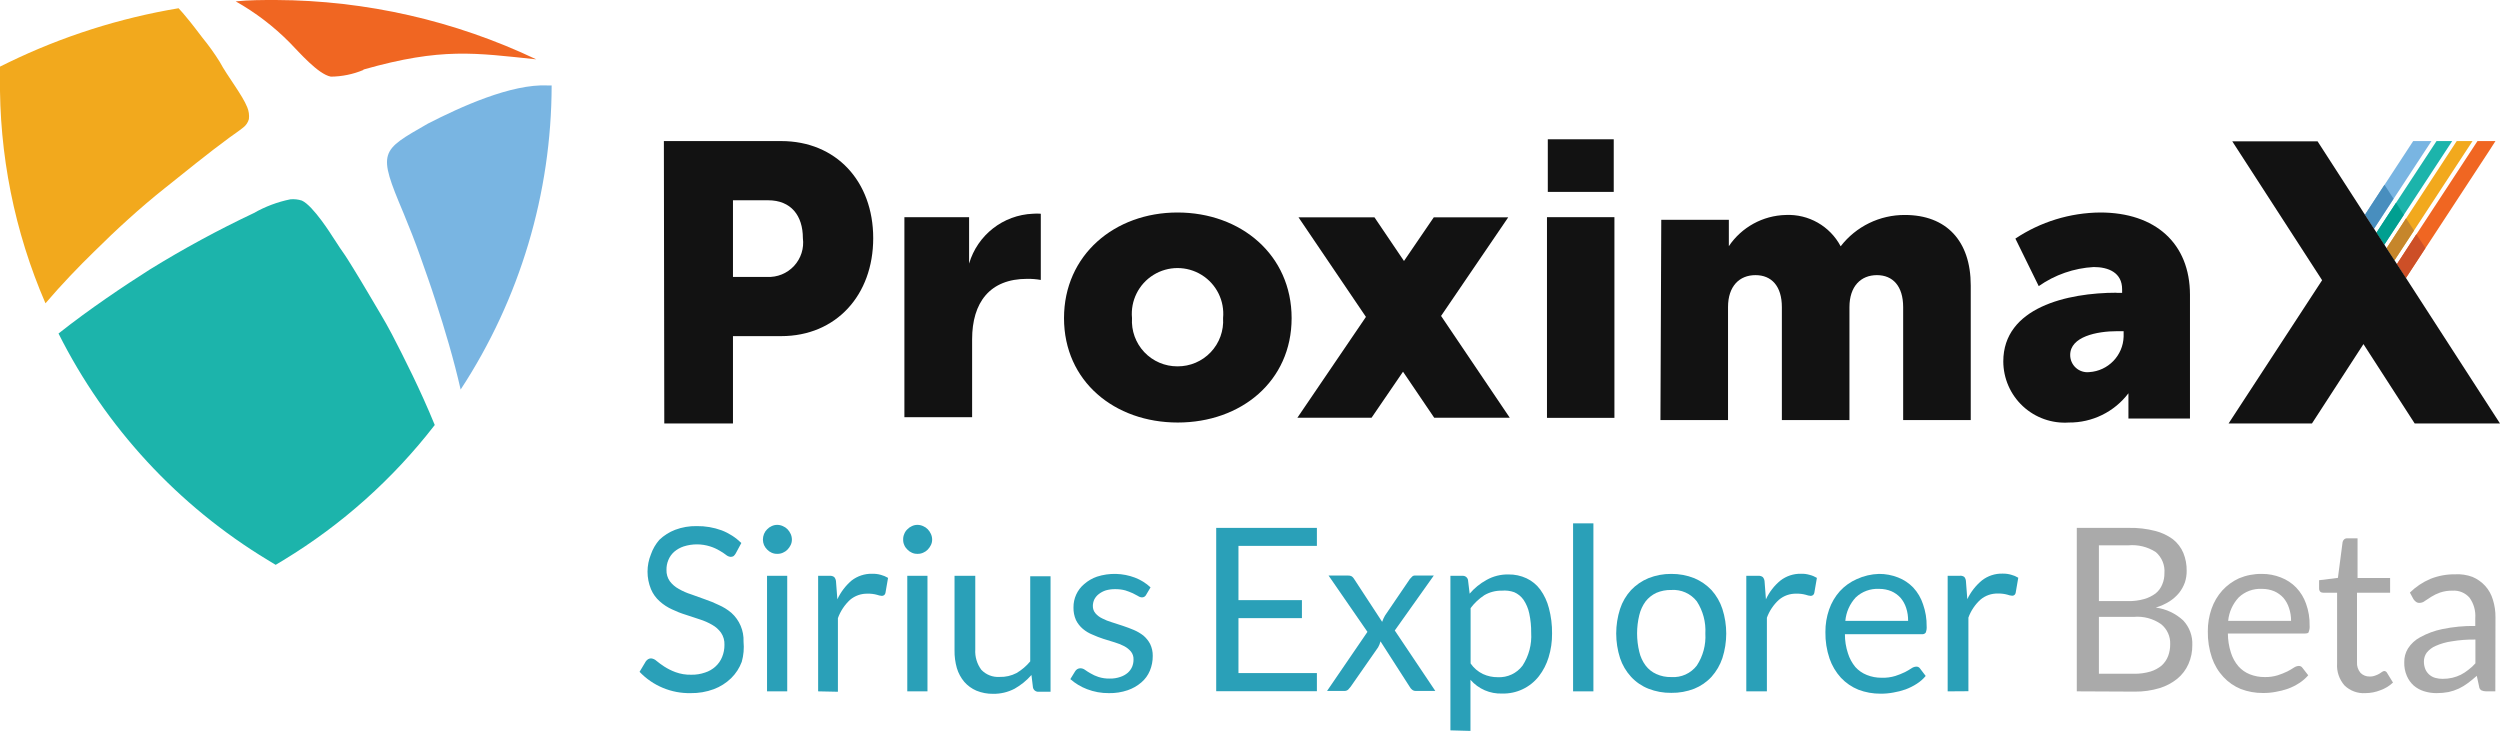
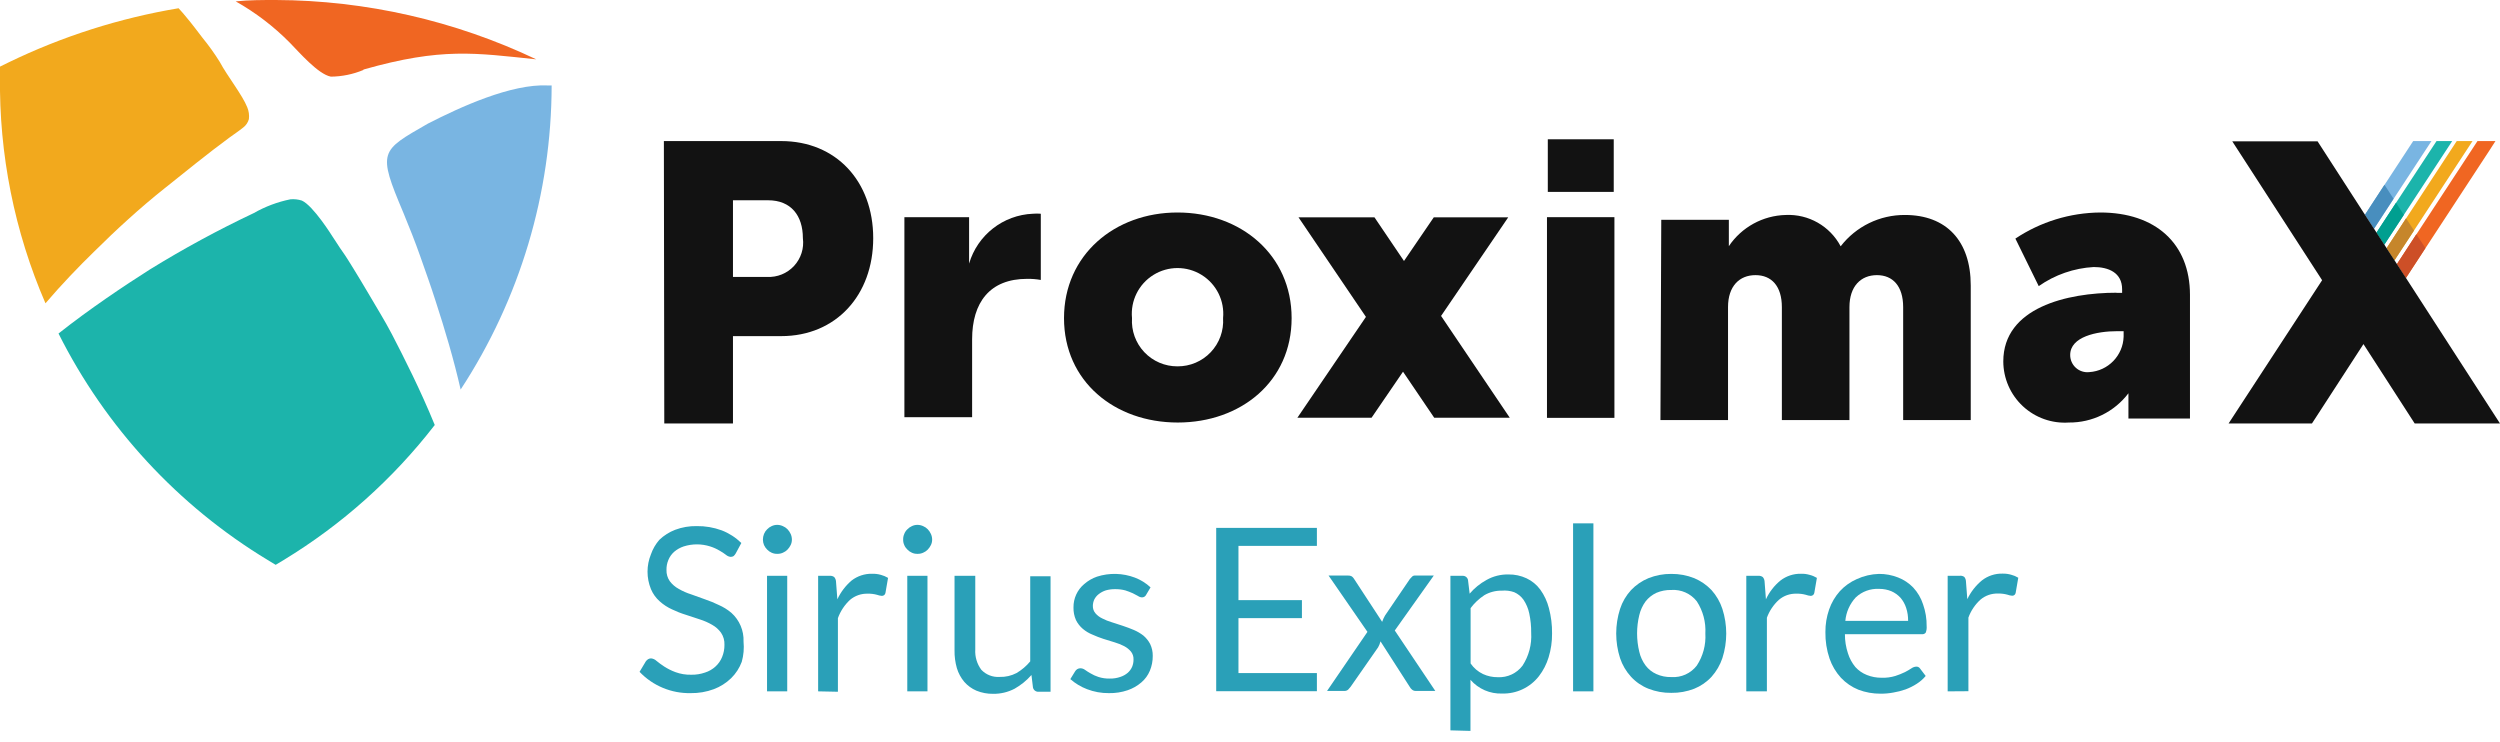
<svg xmlns="http://www.w3.org/2000/svg" id="Layer_1" data-name="Layer 1" viewBox="0 0 182 54">
  <defs>
    <style>.cls-1{fill:#2aa0b8;}.cls-2{fill:#aaa;}.cls-3,.cls-8{fill:#f06622;}.cls-3,.cls-4,.cls-5,.cls-6{fill-rule:evenodd;}.cls-11,.cls-4{fill:#79b5e2;}.cls-10,.cls-5{fill:#1cb4ab;}.cls-6,.cls-9{fill:#f2a91d;}.cls-7{fill:#121212;}.cls-12{fill:#cd4f27;}.cls-13{fill:#c6862b;}.cls-14{fill:#009f90;}.cls-15{fill:#488ebe;}</style>
  </defs>
  <path class="cls-1" d="M53.56,40.29a.79.79,0,0,1-.15.19.38.38,0,0,1-.22.06.61.61,0,0,1-.33-.14,3.48,3.48,0,0,0-.47-.31,3.17,3.17,0,0,0-.69-.31,3.18,3.18,0,0,0-1.93,0,2.08,2.08,0,0,0-.69.39,1.6,1.6,0,0,0-.42.59,1.76,1.76,0,0,0-.14.73,1.35,1.35,0,0,0,.24.82,2,2,0,0,0,.65.56,4.46,4.46,0,0,0,.91.4l1,.36c.35.12.7.26,1,.41a3.74,3.74,0,0,1,.92.57,2.67,2.67,0,0,1,.89,2.1A4,4,0,0,1,54,48.18a3.26,3.26,0,0,1-.77,1.19,3.68,3.68,0,0,1-1.26.8,4.64,4.64,0,0,1-1.69.29,5,5,0,0,1-3.72-1.55l.46-.77a.75.75,0,0,1,.16-.15.43.43,0,0,1,.22-.06.67.67,0,0,1,.39.18,6.34,6.34,0,0,0,.56.41,4.18,4.18,0,0,0,.82.41,3.1,3.1,0,0,0,1.16.19,2.88,2.88,0,0,0,1-.16,2,2,0,0,0,.76-.44,1.87,1.87,0,0,0,.48-.69,2.26,2.26,0,0,0,.17-.88,1.46,1.46,0,0,0-.25-.89,2,2,0,0,0-.64-.57,4.46,4.46,0,0,0-.91-.4l-1-.33c-.36-.11-.71-.25-1-.39a3.47,3.47,0,0,1-.91-.59,2.45,2.45,0,0,1-.64-.89,3.35,3.35,0,0,1,0-2.54A3.2,3.2,0,0,1,48,39.3a3.43,3.43,0,0,1,1.15-.73,4.23,4.23,0,0,1,1.57-.27,5.08,5.08,0,0,1,1.82.31,4.23,4.23,0,0,1,1.43.92Z" />
  <path class="cls-1" d="M57.65,39.28a.9.9,0,0,1-.09.4,1.3,1.3,0,0,1-.23.33,1,1,0,0,1-.34.23.94.94,0,0,1-.41.08.92.92,0,0,1-.4-.08,1,1,0,0,1-.33-.23,1.09,1.09,0,0,1-.23-.33,1.06,1.06,0,0,1-.08-.4,1.11,1.11,0,0,1,.08-.41,1,1,0,0,1,.23-.34,1,1,0,0,1,.33-.23.93.93,0,0,1,.4-.09,1,1,0,0,1,.41.09,1,1,0,0,1,.34.23,1.2,1.2,0,0,1,.23.34A1,1,0,0,1,57.65,39.28Zm-.34,2.64v8.41H55.84V41.92Z" />
  <path class="cls-1" d="M59.56,50.33V41.92h.84a.47.47,0,0,1,.33.09.53.53,0,0,1,.13.31l.1,1.31A4,4,0,0,1,62,42.26a2.36,2.36,0,0,1,1.49-.49,2.12,2.12,0,0,1,.64.08,2,2,0,0,1,.52.22l-.19,1.1a.26.26,0,0,1-.26.21,1.4,1.4,0,0,1-.36-.08,2.3,2.3,0,0,0-.67-.08,1.91,1.91,0,0,0-1.29.45A3.4,3.4,0,0,0,61,45v5.36Z" />
  <path class="cls-1" d="M67.86,39.28a.9.9,0,0,1-.09.4,1.3,1.3,0,0,1-.23.33,1,1,0,0,1-.34.23.94.94,0,0,1-.41.08.9.9,0,0,1-.4-.08,1,1,0,0,1-.33-.23.94.94,0,0,1-.23-.33.9.9,0,0,1-.08-.4.94.94,0,0,1,.08-.41.89.89,0,0,1,.23-.34,1,1,0,0,1,.33-.23.9.9,0,0,1,.4-.09,1,1,0,0,1,.41.09,1,1,0,0,1,.34.23,1.2,1.2,0,0,1,.23.34A1,1,0,0,1,67.86,39.28Zm-.34,2.64v8.41H66.05V41.92Z" />
  <path class="cls-1" d="M71,41.92v5.36a2.25,2.25,0,0,0,.44,1.48,1.68,1.68,0,0,0,1.33.52A2.49,2.49,0,0,0,74,49a3.78,3.78,0,0,0,1-.85v-6.2h1.48v8.41h-.88a.39.39,0,0,1-.4-.31l-.11-.91a4.74,4.74,0,0,1-1.23,1,3.27,3.27,0,0,1-1.56.37,3.09,3.09,0,0,1-1.22-.23,2.47,2.47,0,0,1-.88-.64,2.8,2.8,0,0,1-.54-1,4.45,4.45,0,0,1-.17-1.3V41.92Z" />
  <path class="cls-1" d="M83.44,43.3a.33.33,0,0,1-.3.19.53.53,0,0,1-.29-.1l-.38-.2a5.37,5.37,0,0,0-.55-.21,2.73,2.73,0,0,0-.74-.09,2.38,2.38,0,0,0-.68.09,1.65,1.65,0,0,0-.51.27,1.16,1.16,0,0,0-.32.38,1.13,1.13,0,0,0-.11.48.79.79,0,0,0,.19.54,1.47,1.47,0,0,0,.49.37,3.78,3.78,0,0,0,.7.28l.8.26c.27.09.54.19.8.3a3.22,3.22,0,0,1,.7.41,2.09,2.09,0,0,1,.49.61,1.93,1.93,0,0,1,.19.87,2.74,2.74,0,0,1-.21,1.08,2.25,2.25,0,0,1-.62.85,3,3,0,0,1-1,.57,4,4,0,0,1-1.36.21,4.3,4.3,0,0,1-1.6-.29,4,4,0,0,1-1.21-.73l.35-.57a.49.49,0,0,1,.16-.16.43.43,0,0,1,.24-.06.58.58,0,0,1,.31.11,4.27,4.27,0,0,0,.41.26,2.77,2.77,0,0,0,.57.26,2.49,2.49,0,0,0,.84.12,2.2,2.2,0,0,0,.76-.12,1.57,1.57,0,0,0,.54-.3,1.25,1.25,0,0,0,.32-.44,1.35,1.35,0,0,0,.1-.53.86.86,0,0,0-.19-.58,1.62,1.62,0,0,0-.49-.39,4.08,4.08,0,0,0-.7-.28l-.81-.25a7.77,7.77,0,0,1-.8-.31,2.55,2.55,0,0,1-.7-.42,2,2,0,0,1-.5-.64,2.13,2.13,0,0,1-.18-.92,2.18,2.18,0,0,1,.78-1.7,2.81,2.81,0,0,1,.93-.54,4.19,4.19,0,0,1,2.76.07,3.49,3.49,0,0,1,1.14.71Z" />
  <path class="cls-1" d="M95.87,38.43v1.31H90.16v3.95h4.62V45H90.16v4h5.71v1.32H88.54V38.43Z" />
  <path class="cls-1" d="M99.55,46l-2.83-4.1h1.42a.49.49,0,0,1,.27.06.59.59,0,0,1,.15.16l2.06,3.15a2.65,2.65,0,0,1,.21-.46l1.81-2.66a1.49,1.49,0,0,1,.17-.18.27.27,0,0,1,.2-.07h1.37l-2.84,4,2.95,4.4h-1.42a.4.4,0,0,1-.28-.1.68.68,0,0,1-.17-.21l-2.12-3.3a1.68,1.68,0,0,1-.17.43l-2,2.87a2,2,0,0,1-.18.21.38.38,0,0,1-.26.1H96.61Z" />
  <path class="cls-1" d="M105.59,53.17V41.92h.88a.38.38,0,0,1,.4.3l.12,1a4.36,4.36,0,0,1,1.23-1,3.12,3.12,0,0,1,1.6-.4,3,3,0,0,1,1.31.28,2.64,2.64,0,0,1,1,.82,4,4,0,0,1,.63,1.35,6.83,6.83,0,0,1,.23,1.85,5.7,5.7,0,0,1-.25,1.73,4.29,4.29,0,0,1-.71,1.38,3.28,3.28,0,0,1-2.67,1.26,2.91,2.91,0,0,1-2.31-1v3.72ZM109.33,43a2.43,2.43,0,0,0-1.27.33,4,4,0,0,0-1,.94V48.3a2.3,2.3,0,0,0,.9.77,2.52,2.52,0,0,0,1.08.23,2.12,2.12,0,0,0,1.8-.84,3.93,3.93,0,0,0,.63-2.39,6.33,6.33,0,0,0-.14-1.41,2.81,2.81,0,0,0-.42-1,1.63,1.63,0,0,0-.68-.55A2.13,2.13,0,0,0,109.33,43Z" />
  <path class="cls-1" d="M116,38.1V50.33h-1.48V38.1Z" />
  <path class="cls-1" d="M121.67,41.78a4.44,4.44,0,0,1,1.67.31,3.74,3.74,0,0,1,1.26.87,3.85,3.85,0,0,1,.79,1.37,5.86,5.86,0,0,1,0,3.58,3.9,3.9,0,0,1-.79,1.36,3.48,3.48,0,0,1-1.26.87,4.44,4.44,0,0,1-1.67.3,4.38,4.38,0,0,1-1.66-.3,3.43,3.43,0,0,1-1.27-.87,3.77,3.77,0,0,1-.8-1.36,5.86,5.86,0,0,1,0-3.58,3.73,3.73,0,0,1,.8-1.37,3.68,3.68,0,0,1,1.27-.87A4.38,4.38,0,0,1,121.67,41.78Zm0,7.51a2.15,2.15,0,0,0,1.86-.84,3.84,3.84,0,0,0,.62-2.33,3.9,3.9,0,0,0-.62-2.34,2.17,2.17,0,0,0-1.86-.83,2.62,2.62,0,0,0-1.09.21,2.15,2.15,0,0,0-.78.62,2.76,2.76,0,0,0-.46,1,5.65,5.65,0,0,0,0,2.67,2.67,2.67,0,0,0,.46,1,2,2,0,0,0,.78.62A2.47,2.47,0,0,0,121.67,49.29Z" />
  <path class="cls-1" d="M127.13,50.33V41.92H128a.47.47,0,0,1,.33.09.53.53,0,0,1,.13.31l.1,1.31a3.83,3.83,0,0,1,1.06-1.37,2.36,2.36,0,0,1,1.49-.49,2,2,0,0,1,.63.08,1.91,1.91,0,0,1,.53.22l-.19,1.1a.26.26,0,0,1-.26.21,1.4,1.4,0,0,1-.36-.08,2.3,2.3,0,0,0-.67-.08,1.88,1.88,0,0,0-1.29.45,3.29,3.29,0,0,0-.87,1.3v5.36Z" />
  <path class="cls-1" d="M136.79,41.78a3.74,3.74,0,0,1,1.39.26,3.07,3.07,0,0,1,1.1.73A3.28,3.28,0,0,1,140,44a4.61,4.61,0,0,1,.26,1.59,1,1,0,0,1-.07.47.31.31,0,0,1-.28.11h-5.6a4.36,4.36,0,0,0,.22,1.39,2.94,2.94,0,0,0,.54,1,2.23,2.23,0,0,0,.84.58,2.83,2.83,0,0,0,1.07.2,3.05,3.05,0,0,0,1-.13,5.36,5.36,0,0,0,.7-.28,4.74,4.74,0,0,0,.48-.28.67.67,0,0,1,.34-.12.31.31,0,0,1,.28.14l.41.54a2.75,2.75,0,0,1-.65.57,4.19,4.19,0,0,1-.82.41,5.4,5.4,0,0,1-.9.23,4.84,4.84,0,0,1-.92.08,4.43,4.43,0,0,1-1.61-.29,3.6,3.6,0,0,1-1.27-.87,4,4,0,0,1-.83-1.4,5.71,5.71,0,0,1-.3-1.93,4.86,4.86,0,0,1,.27-1.64,3.93,3.93,0,0,1,.78-1.33,3.68,3.68,0,0,1,1.23-.88A4.15,4.15,0,0,1,136.79,41.78Zm0,1.09a2.3,2.3,0,0,0-1.69.62,2.89,2.89,0,0,0-.76,1.71h4.57a2.85,2.85,0,0,0-.14-.94,2.14,2.14,0,0,0-.41-.74,2,2,0,0,0-.67-.48A2.29,2.29,0,0,0,136.82,42.87Z" />
  <path class="cls-1" d="M141.79,50.33V41.92h.85A.47.47,0,0,1,143,42a.53.53,0,0,1,.12.31l.1,1.31a4,4,0,0,1,1.07-1.37,2.34,2.34,0,0,1,1.49-.49,2.09,2.09,0,0,1,.63.08,1.85,1.85,0,0,1,.52.22l-.19,1.1a.25.25,0,0,1-.25.21,1.4,1.4,0,0,1-.36-.08,2.35,2.35,0,0,0-.67-.08,1.88,1.88,0,0,0-1.29.45,3.29,3.29,0,0,0-.87,1.3v5.36Z" />
-   <path class="cls-2" d="M151.19,50.33V38.43H155a7,7,0,0,1,1.89.22,3.65,3.65,0,0,1,1.3.61,2.51,2.51,0,0,1,.76,1,3.31,3.31,0,0,1,.24,1.3,2.63,2.63,0,0,1-.13.84,2.71,2.71,0,0,1-.42.76,3,3,0,0,1-.7.62,4,4,0,0,1-1,.45,3.65,3.65,0,0,1,2,.94,2.46,2.46,0,0,1,.66,1.79,3.31,3.31,0,0,1-.28,1.38,2.9,2.9,0,0,1-.81,1.07,3.8,3.8,0,0,1-1.31.69,6,6,0,0,1-1.77.25Zm1.61-6.57h2.12a4.08,4.08,0,0,0,1.18-.15,2.58,2.58,0,0,0,.83-.41,1.6,1.6,0,0,0,.48-.65,2,2,0,0,0,.16-.82,1.83,1.83,0,0,0-.63-1.54,3.16,3.16,0,0,0-2-.49H152.8Zm0,1.15v4.14h2.57a4.06,4.06,0,0,0,1.18-.16,2.37,2.37,0,0,0,.82-.44,1.81,1.81,0,0,0,.47-.69,2.39,2.39,0,0,0,.15-.86,1.78,1.78,0,0,0-.66-1.46,3,3,0,0,0-2-.53Z" />
-   <path class="cls-2" d="M164.66,41.78a3.7,3.7,0,0,1,1.39.26,3.11,3.11,0,0,1,1.11.73,3.26,3.26,0,0,1,.72,1.18,4.38,4.38,0,0,1,.26,1.59,1,1,0,0,1-.07.47c0,.08-.14.11-.28.11h-5.6a4.65,4.65,0,0,0,.22,1.39,2.79,2.79,0,0,0,.55,1,2.19,2.19,0,0,0,.83.58,2.85,2.85,0,0,0,1.08.2,3,3,0,0,0,.95-.13,5.36,5.36,0,0,0,.7-.28,4.74,4.74,0,0,0,.48-.28.7.7,0,0,1,.34-.12.31.31,0,0,1,.28.14l.42.54a3,3,0,0,1-.66.57,3.93,3.93,0,0,1-.82.41,5.4,5.4,0,0,1-.9.23,4.77,4.77,0,0,1-.92.08,4.43,4.43,0,0,1-1.61-.29,3.56,3.56,0,0,1-1.26-.87,3.91,3.91,0,0,1-.84-1.4,5.71,5.71,0,0,1-.3-1.93,4.86,4.86,0,0,1,.27-1.64,3.93,3.93,0,0,1,.78-1.33A3.78,3.78,0,0,1,163,42.1,4.15,4.15,0,0,1,164.66,41.78Zm0,1.09a2.27,2.27,0,0,0-1.68.62,2.9,2.9,0,0,0-.77,1.71h4.58a2.85,2.85,0,0,0-.15-.94,2.14,2.14,0,0,0-.41-.74,2,2,0,0,0-.67-.48A2.29,2.29,0,0,0,164.69,42.87Z" />
-   <path class="cls-2" d="M172.21,50.46a2,2,0,0,1-1.53-.56,2.2,2.2,0,0,1-.54-1.6V43.15h-1a.32.32,0,0,1-.22-.07.33.33,0,0,1-.09-.25v-.59l1.37-.17.34-2.6a.36.36,0,0,1,.11-.2.32.32,0,0,1,.24-.08h.74v2.89H174v1.07h-2.41V48.2a1.09,1.09,0,0,0,.26.79.9.9,0,0,0,.66.26,1,1,0,0,0,.41-.07,1.57,1.57,0,0,0,.29-.13l.21-.14a.29.29,0,0,1,.16-.06.24.24,0,0,1,.2.14l.43.7a2.58,2.58,0,0,1-.92.56A3,3,0,0,1,172.21,50.46Z" />
-   <path class="cls-2" d="M181.66,50.33H181a.83.83,0,0,1-.35-.07.35.35,0,0,1-.17-.28l-.17-.78c-.22.2-.44.37-.65.53a3.75,3.75,0,0,1-.66.4,3.58,3.58,0,0,1-.74.25,4.79,4.79,0,0,1-.88.08,3.06,3.06,0,0,1-.92-.14,2.14,2.14,0,0,1-.74-.41,2,2,0,0,1-.5-.7,2.33,2.33,0,0,1-.19-1,1.84,1.84,0,0,1,.27-1,2.38,2.38,0,0,1,.89-.82,5.66,5.66,0,0,1,1.6-.59,11,11,0,0,1,2.41-.23V45a2.26,2.26,0,0,0-.42-1.49,1.51,1.51,0,0,0-1.24-.51,2.68,2.68,0,0,0-.91.14,3.18,3.18,0,0,0-.64.31l-.46.3a.62.62,0,0,1-.39.14.4.4,0,0,1-.26-.08.81.81,0,0,1-.18-.19l-.26-.48a4.8,4.8,0,0,1,1.5-1,4.66,4.66,0,0,1,1.78-.33A3.11,3.11,0,0,1,180,42a2.65,2.65,0,0,1,.92.65,2.58,2.58,0,0,1,.56,1,4.13,4.13,0,0,1,.19,1.3Zm-3.83-.91a3.08,3.08,0,0,0,.71-.08,2.94,2.94,0,0,0,.61-.22,3.25,3.25,0,0,0,.55-.36,3.19,3.19,0,0,0,.51-.47V46.56a9.46,9.46,0,0,0-1.73.13,4.39,4.39,0,0,0-1.16.33,1.69,1.69,0,0,0-.66.5,1.1,1.1,0,0,0-.2.63,1.46,1.46,0,0,0,.11.58,1.11,1.11,0,0,0,.72.62A1.9,1.9,0,0,0,177.83,49.42Z" />
  <path class="cls-3" d="M26.47,5.06c5.7-1.62,8.12-1.2,12.57-.74A44.61,44.61,0,0,0,20.08,0c-1,0-1.95,0-2.92.1a17.85,17.85,0,0,1,3.93,3c.68.69,2.07,2.31,3,2.48a6.31,6.31,0,0,0,2.35-.48" />
  <path class="cls-4" d="M33.54,28.38c-.5-2.2-1.15-4.38-1.83-6.47-.35-1.1-.74-2.18-1.12-3.26s-.79-2.11-1.22-3.15C27.47,11,27.67,11,31.15,9c2.36-1.21,6.07-2.91,8.73-2.78l.28,0a40.52,40.52,0,0,1-6.62,22.13" />
  <path class="cls-5" d="M4.26,24.28c2.26-1.79,4.79-3.48,6.63-4.65a77.6,77.6,0,0,1,7.59-4.12,8.93,8.93,0,0,1,2.66-1,2.09,2.09,0,0,1,.83.09c.83.36,2.23,2.61,2.23,2.61l0,0c.25.36.47.74.73,1.1s.53.81.78,1.21c.37.6.73,1.2,1.09,1.81.58,1,1.21,2,1.73,3,.87,1.68,2.08,4.06,3.12,6.61a40.41,40.41,0,0,1-11,9.83l-.58.35-.58-.35A40.5,40.5,0,0,1,4.26,24.28" />
  <path class="cls-6" d="M13,.6c.21.22.4.45.58.67.4.47.79,1,1.16,1.48A16.6,16.6,0,0,1,16,4.51c.53,1,1.65,2.41,2,3.3a1.71,1.71,0,0,1,.12.86,1.15,1.15,0,0,1-.41.61c-.44.35-.65.47-1,.73-1.62,1.19-3.17,2.46-4.74,3.71-1.76,1.4-3.51,3-5.13,4.61-1.11,1.08-2.36,2.38-3.53,3.75A40.29,40.29,0,0,1,0,5.54V4.85l.61-.3A45.59,45.59,0,0,1,13,.6" />
  <path class="cls-7" d="M48.33,10.27h8.54c4,0,6.7,2.93,6.7,7.07s-2.7,7.13-6.7,7.13H53.36v6.36h-5Zm7.51,9.89a2.5,2.5,0,0,0,2.61-2.82c0-1.64-.86-2.76-2.53-2.76H53.36v5.58Z" />
  <path class="cls-7" d="M65.84,15.81h4.71v3.38a5.06,5.06,0,0,1,4.65-3.63,3.36,3.36,0,0,1,.57,0v4.82a5.22,5.22,0,0,0-1-.08c-2.72,0-4,1.73-4,4.4v5.67H65.84Z" />
  <path class="cls-7" d="M85.72,15.47c4.62,0,8.31,3.09,8.31,7.69s-3.69,7.6-8.29,7.6-8.28-3-8.28-7.6,3.69-7.69,8.26-7.69m0,11.2a3.3,3.3,0,0,0,3.32-3.51,3.33,3.33,0,1,0-6.63,0,3.3,3.3,0,0,0,3.31,3.51" />
  <path class="cls-7" d="M154.07,21.32h.42v-.26c0-1.22-1-1.62-2.07-1.62a7.72,7.72,0,0,0-4,1.39l-1.7-3.46a11.29,11.29,0,0,1,6.18-1.9c4,0,6.53,2.24,6.53,6v9h-4.48V28.63a5.38,5.38,0,0,1-4.34,2.13,4.47,4.47,0,0,1-4.77-4.45c0-3.92,4.65-5,8.26-5m-2,5.78a2.67,2.67,0,0,0,2.5-2.58v-.4h-.46c-1.5,0-3.43.4-3.43,1.73a1.25,1.25,0,0,0,1.39,1.25" />
  <polygon class="cls-8" points="181.67 10.27 180.36 10.27 174.5 19.22 175.15 20.24 181.2 11 181.67 10.27" />
  <polygon class="cls-9" points="178.85 10.27 173.75 18.06 174.32 18.95 180 10.27 178.85 10.27" />
  <polygon class="cls-10" points="177.38 10.27 173.01 16.93 173.58 17.81 178.52 10.27 177.38 10.27" />
  <polygon class="cls-11" points="175.68 10.27 173.5 13.6 172.17 15.63 172.83 16.65 177.01 10.27 175.68 10.27" />
  <polygon class="cls-12" points="174.5 19.22 175.15 20.24 176.57 18.06 175.91 17.05 174.5 19.22" />
  <polygon class="cls-13" points="174.32 18.95 175.74 16.78 175.16 15.89 173.75 18.06 174.32 18.95" />
  <polygon class="cls-14" points="173.58 17.81 175 15.64 174.43 14.76 173.01 16.93 173.58 17.81" />
  <polygon class="cls-15" points="172.17 15.63 172.83 16.65 174.25 14.47 173.59 13.45 172.82 14.63 172.17 15.63" />
  <polygon class="cls-7" points="168.72 10.29 162.51 10.29 169.05 20.4 162.24 30.83 168.31 30.83 172.06 25.05 175.79 30.83 182 30.83 175.17 20.26 172.16 15.62 168.72 10.29" />
  <rect class="cls-7" x="112.62" y="15.81" width="4.91" height="14.61" />
  <rect class="cls-7" x="112.68" y="10.14" width="4.8" height="3.83" />
  <path class="cls-7" d="M120.94,16h4.92v1.92A5.15,5.15,0,0,1,130,15.65a4.3,4.3,0,0,1,4,2.28,5.87,5.87,0,0,1,4.68-2.28c3,0,4.79,1.87,4.79,5.13v9.8h-4.92V22.36c0-1.53-.75-2.33-1.91-2.33s-2,.8-2,2.33v8.22h-4.92V22.36c0-1.53-.75-2.33-1.92-2.33s-2,.8-2,2.33v8.22h-4.92Z" />
  <polygon class="cls-7" points="109.91 30.41 104.91 23 109.8 15.82 104.38 15.82 102.21 19 100.06 15.82 94.53 15.82 99.44 23.07 94.45 30.41 99.85 30.41 102.14 27.06 104.41 30.41 109.91 30.41" />
</svg>
